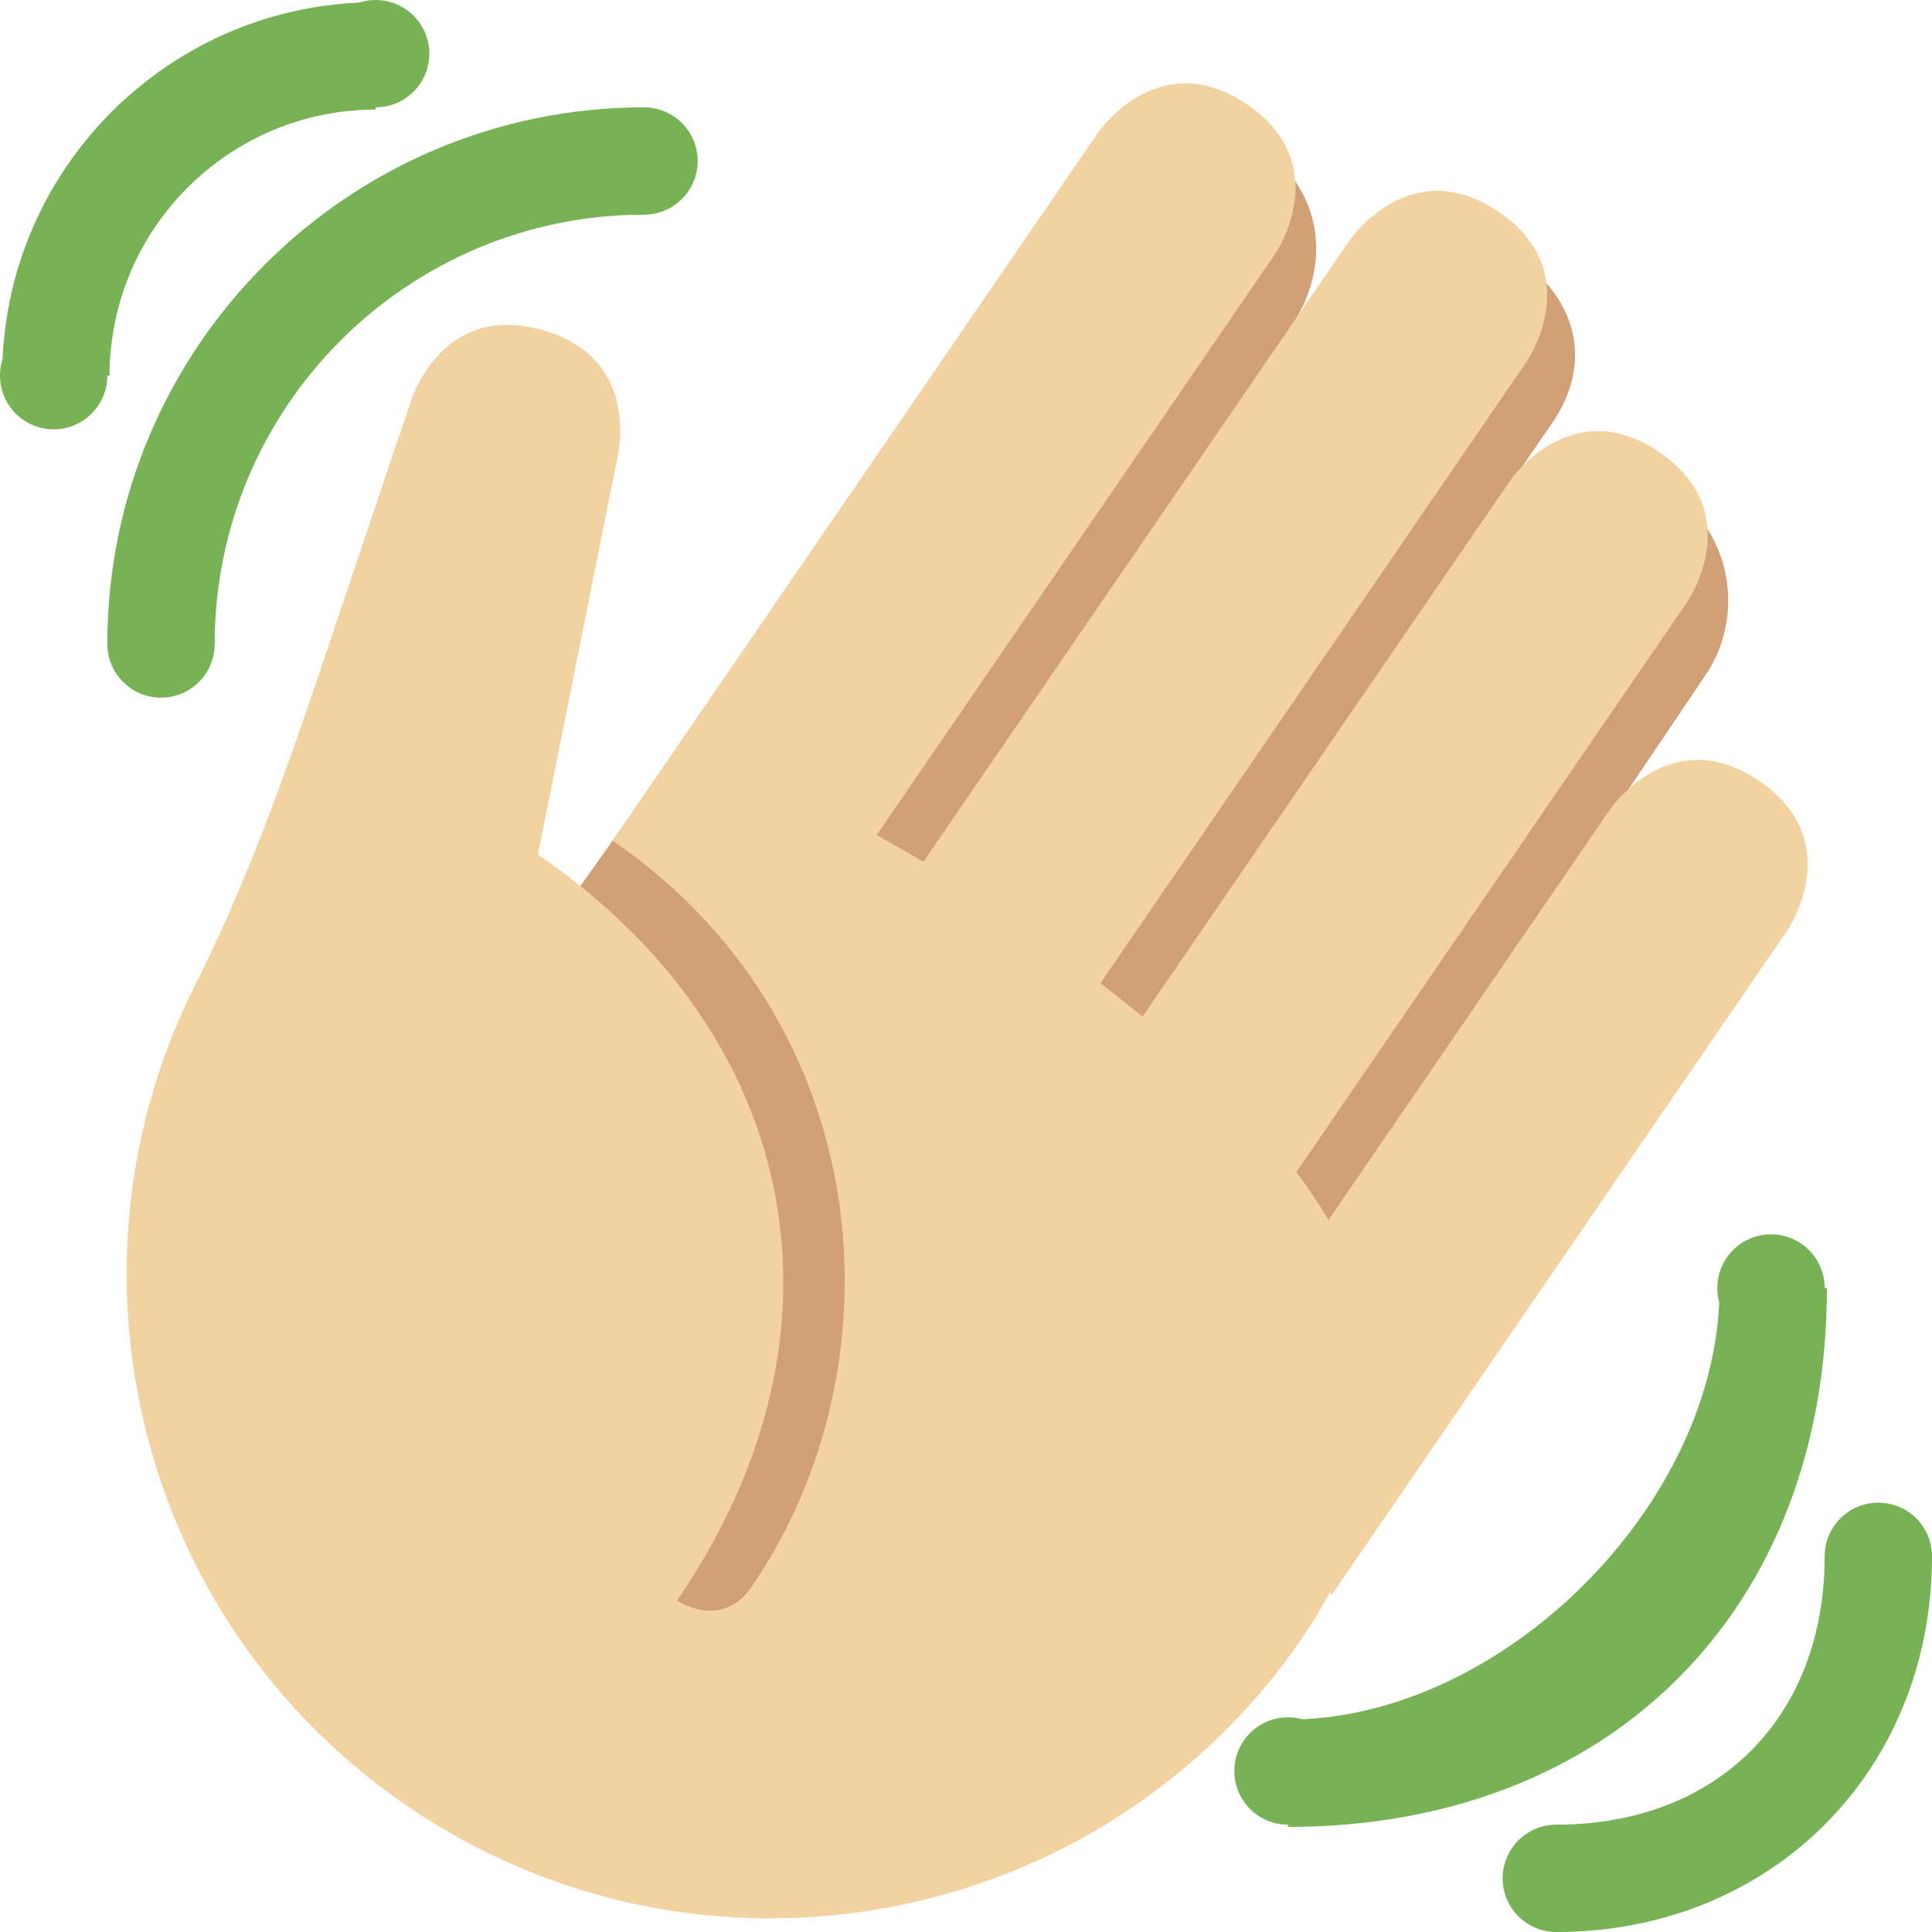
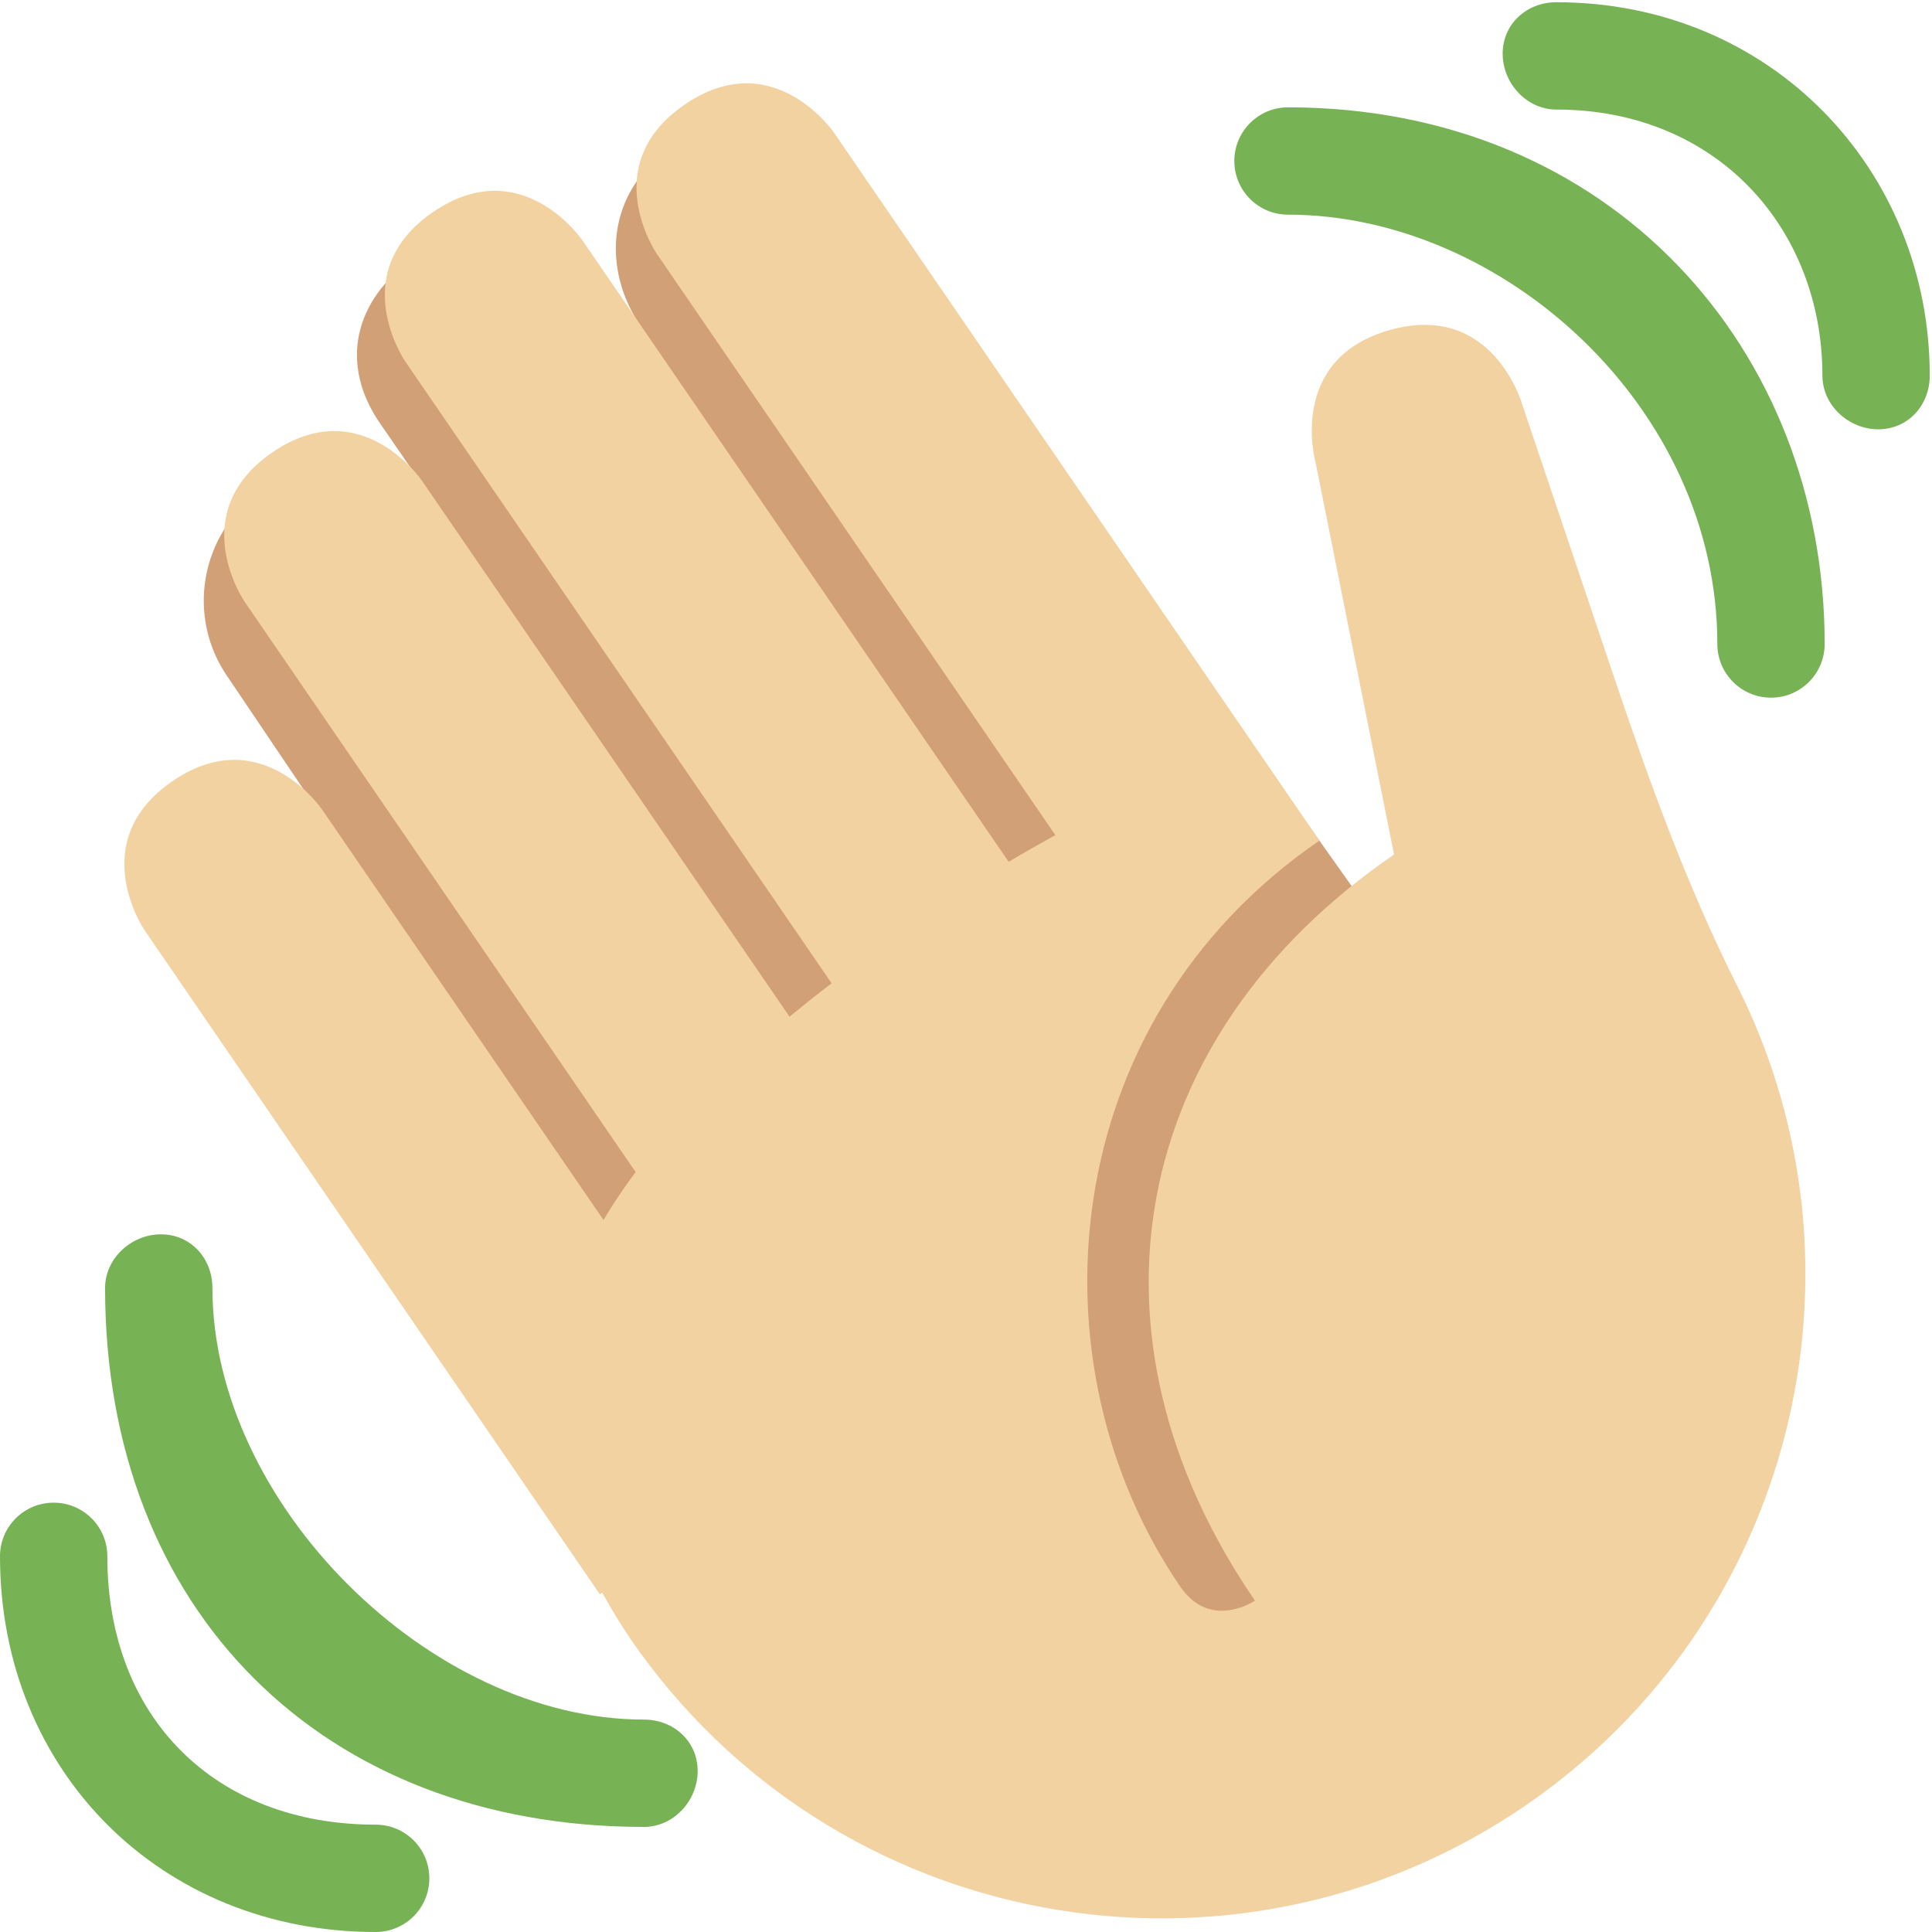
<svg xmlns="http://www.w3.org/2000/svg" viewBox="0 0 45 45" style="enable-background:new 0 0 45 45;" xml:space="preserve" version="1.1" id="svg2">
  <defs id="defs6">
    <clipPath id="clipPath16" clipPathUnits="userSpaceOnUse">
      <path id="path18" d="M 0,36 36,36 36,0 0,0 0,36 Z" />
    </clipPath>
  </defs>
  <g transform="matrix(1.25,0,0,-1.25,0,45)" id="g10">
    <g id="g12">
      <g clip-path="url(#clipPath16)" id="g14">
-         <g transform="translate(31.1387,26.853)" id="g20">
-           <path id="path22" style="fill:#d2a077;fill-opacity:1;fill-rule:nonzero;stroke:none" d="m 0,0 c -0.941,0.657 -2.357,0.531 -3.201,-0.166 l 0.969,1.407 c 0.779,1.111 0.5,2.313 -0.613,3.092 -1.112,0.778 -2.646,0.509 -3.426,-0.604 l -8.829,-12.582 -0.07,0.031 8.063,11.844 c 0.786,1.122 0.638,2.544 -0.484,3.331 -1.122,0.784 -2.67,0.513 -3.456,-0.611 l -10.42,-14.72 c -0.786,-1.123 -0.401,-2.661 0.721,-3.447 0.191,-0.134 0.397,-0.226 0.607,-0.299 l 0,-9.129 10,0 0,3.113 c 0.147,0.129 0.967,0.763 1.083,0.929 L 0.611,-3.478 C 1.404,-2.349 1.13,-0.792 0,0" />
+         <g transform="translate(4.8613,26.853)" id="g20">
+           <path id="path22" style="fill:#d2a077;fill-opacity:1;fill-rule:nonzero;stroke:none" d="M 0,0 C 0.941,0.657 2.357,0.531 3.201,-0.166 L 2.232,1.241 C 1.453,2.352 1.732,3.554 2.845,4.333 3.957,5.111 5.491,4.842 6.271,3.729 L 15.1,-8.853 15.17,-8.822 7.107,3.022 c -0.786,1.122 -0.638,2.544 0.484,3.331 1.122,0.784 2.67,0.513 3.456,-0.611 l 10.42,-14.72 c 0.786,-1.123 0.401,-2.661 -0.721,-3.447 -0.191,-0.134 -0.397,-0.226 -0.607,-0.299 l 0,-9.129 -10,0 0,3.113 c -0.147,0.129 -0.967,0.763 -1.083,0.929 L -0.611,-3.478 C -1.404,-2.349 -1.13,-0.792 0,0" />
        </g>
-         <g transform="translate(33.3047,18.6636)" id="g24">
-           <path id="path26" style="fill:#f3d2a2;fill-opacity:1;fill-rule:nonzero;stroke:none" d="M 0,0 C 0,0 1.132,1.65 -0.519,2.781 -2.168,3.912 -3.299,2.262 -3.299,2.262 L -8.55,-5.396 c -0.18,0.302 -0.379,0.6 -0.599,0.893 l 7.288,10.63 c 0,0 1.131,1.649 -0.519,2.78 -1.649,1.132 -2.78,-0.518 -2.78,-0.518 l -6.856,-9.997 c -0.255,0.209 -0.515,0.417 -0.785,0.622 l 7.947,11.59 c 0,0 1.131,1.649 -0.518,2.78 -1.649,1.132 -2.78,-0.518 -2.78,-0.518 L -16.1,1.277 c -0.292,0.179 -0.581,0.335 -0.87,0.498 l 7.427,10.832 c 0,0 1.131,1.649 -0.519,2.78 -1.649,1.132 -2.78,-0.518 -2.78,-0.518 L -20.696,3.415 -21.325,2.498 -21.89,1.673 c 4.948,-3.393 5.419,-9.779 2.592,-13.902 -0.566,-0.825 -1.391,-0.26 -1.391,-0.26 3.394,4.949 2.357,10.51 -2.592,13.903 l 1.462,7.302 c 0,0 0.545,1.925 -1.379,2.47 -1.924,0.545 -2.469,-1.379 -2.469,-1.379 l -1.685,-5.004 c -0.668,-1.984 -1.379,-3.961 -2.32,-5.83 -2.657,-5.28 -1.07,-11.843 3.941,-15.279 5.465,-3.747 12.935,-2.355 16.683,3.11 0.198,0.29 0.364,0.573 0.522,0.856 L -8.482,-12.371 0,0 Z" />
+         <g transform="translate(2.6953,18.6636)" id="g24">
+           <path id="path26" style="fill:#f3d2a2;fill-opacity:1;fill-rule:nonzero;stroke:none" d="M 0,0 C 0,0 -1.132,1.65 0.519,2.781 2.168,3.912 3.299,2.262 3.299,2.262 L 8.55,-5.396 c 0.18,0.302 0.379,0.6 0.599,0.893 L 1.861,6.127 c 0,0 -1.131,1.649 0.519,2.78 1.649,1.132 2.78,-0.518 2.78,-0.518 l 6.856,-9.997 c 0.255,0.209 0.515,0.417 0.785,0.622 l -7.947,11.59 c 0,0 -1.131,1.649 0.518,2.78 1.649,1.132 2.78,-0.518 2.78,-0.518 L 16.1,1.277 c 0.292,0.179 0.581,0.335 0.87,0.498 L 9.543,12.607 c 0,0 -1.131,1.649 0.519,2.78 1.649,1.132 2.78,-0.518 2.78,-0.518 L 20.696,3.415 21.325,2.498 21.89,1.673 c -4.948,-3.393 -5.419,-9.779 -2.592,-13.902 0.566,-0.825 1.391,-0.26 1.391,-0.26 -3.394,4.949 -2.357,10.51 2.592,13.903 l -1.462,7.302 c 0,0 -0.545,1.925 1.379,2.47 1.924,0.545 2.469,-1.379 2.469,-1.379 l 1.685,-5.004 c 0.668,-1.984 1.379,-3.961 2.32,-5.83 2.657,-5.28 1.07,-11.843 -3.941,-15.279 -5.465,-3.747 -12.935,-2.355 -16.683,3.11 -0.198,0.29 -0.364,0.573 -0.522,0.856 L 8.482,-12.371 0,0 Z" />
        </g>
-         <g transform="translate(2.0415,29)" id="g28">
-           <path id="path30" style="fill:#77b255;fill-opacity:1;fill-rule:nonzero;stroke:none" d="m 0,0 -2,0 c 0,3.837 3.122,6.958 6.958,6.958 l 0,-2 C 2.225,4.958 0,2.734 0,0" />
+         <g transform="translate(12,3.958)" id="g28">
+           <path id="path30" style="fill:#77b255;fill-opacity:1;fill-rule:nonzero;stroke:none" d="m 0,0 c -4,0 -8.042,4.042 -8.042,8.042 0,0.553 -0.405,1 -0.958,1 -0.553,0 -1.042,-0.447 -1.042,-1 C -10.042,2.042 -6,-2 0,-2 0.553,-2 1,-1.511 1,-0.958 1,-0.405 0.553,0 0,0" />
        </g>
-         <g transform="translate(4,24)" id="g32">
-           <path id="path34" style="fill:#77b255;fill-opacity:1;fill-rule:nonzero;stroke:none" d="M 0,0 -2,0 C -2,5.514 2.486,10 8,10 L 8,8 C 3.589,8 0,4.411 0,0" />
+         <g transform="translate(7,2)" id="g32">
+           <path id="path34" style="fill:#77b255;fill-opacity:1;fill-rule:nonzero;stroke:none" d="m 0,0 c -3,0 -5,2 -5,5 0,0.553 -0.447,1 -1,1 -0.553,0 -1,-0.447 -1,-1 0,-4 3,-7 7,-7 0.553,0 1,0.447 1,1 0,0.553 -0.447,1 -1,1" />
        </g>
-         <g transform="translate(29,0)" id="g36">
-           <path id="path38" style="fill:#77b255;fill-opacity:1;fill-rule:nonzero;stroke:none" d="M 0,0 0,2 C 3,2 5,4 5,7 L 7,7 C 7,3 4,0 0,0" />
+         <g transform="translate(24,34)" id="g36">
+           <path id="path38" style="fill:#77b255;fill-opacity:1;fill-rule:nonzero;stroke:none" d="m 0,0 c -0.552,0 -1,-0.448 -1,-1 0,-0.552 0.448,-1 1,-1 4,0 8,-3.589 8,-8 0,-0.552 0.448,-1 1,-1 0.552,0 1,0.448 1,1 C 10,-4.486 6,0 0,0" />
        </g>
-         <g transform="translate(24,1.958)" id="g40">
-           <path id="path42" style="fill:#77b255;fill-opacity:1;fill-rule:nonzero;stroke:none" d="m 0,0 0,2 c 4,0 8.042,4.042 8.042,8.042 l 2,0 C 10.042,4.042 6,0 0,0" />
-         </g>
-         <g transform="translate(34,12)" id="g44">
-           <path id="path46" style="fill:#77b255;fill-opacity:1;fill-rule:nonzero;stroke:none" d="m 0,0 c 0,-0.553 -0.447,-1 -1,-1 -0.553,0 -1,0.447 -1,1 0,0.553 0.447,1 1,1 0.553,0 1,-0.447 1,-1" />
-         </g>
-         <g transform="translate(25,3)" id="g48">
-           <path id="path50" style="fill:#77b255;fill-opacity:1;fill-rule:nonzero;stroke:none" d="m 0,0 c 0,-0.553 -0.447,-1 -1,-1 -0.553,0 -1,0.447 -1,1 0,0.553 0.447,1 1,1 0.553,0 1,-0.447 1,-1" />
-         </g>
-         <g transform="translate(30,1)" id="g52">
-           <path id="path54" style="fill:#77b255;fill-opacity:1;fill-rule:nonzero;stroke:none" d="m 0,0 c 0,-0.553 -0.447,-1 -1,-1 -0.553,0 -1,0.447 -1,1 0,0.553 0.447,1 1,1 0.553,0 1,-0.447 1,-1" />
-         </g>
-         <g transform="translate(36,7)" id="g56">
-           <path id="path58" style="fill:#77b255;fill-opacity:1;fill-rule:nonzero;stroke:none" d="m 0,0 c 0,-0.553 -0.447,-1 -1,-1 -0.553,0 -1,0.447 -1,1 0,0.553 0.447,1 1,1 0.553,0 1,-0.447 1,-1" />
-         </g>
-         <g transform="translate(4,24)" id="g60">
-           <path id="path62" style="fill:#77b255;fill-opacity:1;fill-rule:nonzero;stroke:none" d="m 0,0 c 0,0.552 -0.448,1 -1,1 -0.552,0 -1,-0.448 -1,-1 0,-0.552 0.448,-1 1,-1 0.552,0 1,0.448 1,1" />
-         </g>
-         <g transform="translate(11,33)" id="g64">
-           <path id="path66" style="fill:#77b255;fill-opacity:1;fill-rule:nonzero;stroke:none" d="M 0,0 C 0,-0.552 0.448,-1 1,-1 1.552,-1 2,-0.552 2,0 2,0.552 1.552,1 1,1 0.448,1 0,0.552 0,0" />
-         </g>
-         <g transform="translate(6,35)" id="g68">
-           <path id="path70" style="fill:#77b255;fill-opacity:1;fill-rule:nonzero;stroke:none" d="M 0,0 C 0,-0.552 0.448,-1 1,-1 1.552,-1 2,-0.552 2,0 2,0.552 1.552,1 1,1 0.448,1 0,0.552 0,0" />
-         </g>
-         <g transform="translate(2,29)" id="g72">
-           <path id="path74" style="fill:#77b255;fill-opacity:1;fill-rule:nonzero;stroke:none" d="m 0,0 c 0,0.552 -0.448,1 -1,1 -0.552,0 -1,-0.448 -1,-1 0,-0.552 0.448,-1 1,-1 0.552,0 1,0.448 1,1" />
+         <g transform="translate(29,35.9585)" id="g40">
+           <path id="path42" style="fill:#77b255;fill-opacity:1;fill-rule:nonzero;stroke:none" d="M 0,0 C -0.552,0 -1,-0.406 -1,-0.958 -1,-1.511 -0.552,-2 0,-2 c 3,0 4.958,-2.225 4.958,-4.958 0,-0.553 0.49,-1 1.042,-1 0.552,0 0.958,0.447 0.958,1 C 6.958,-3.122 4,0 0,0" />
        </g>
      </g>
    </g>
  </g>
</svg>
